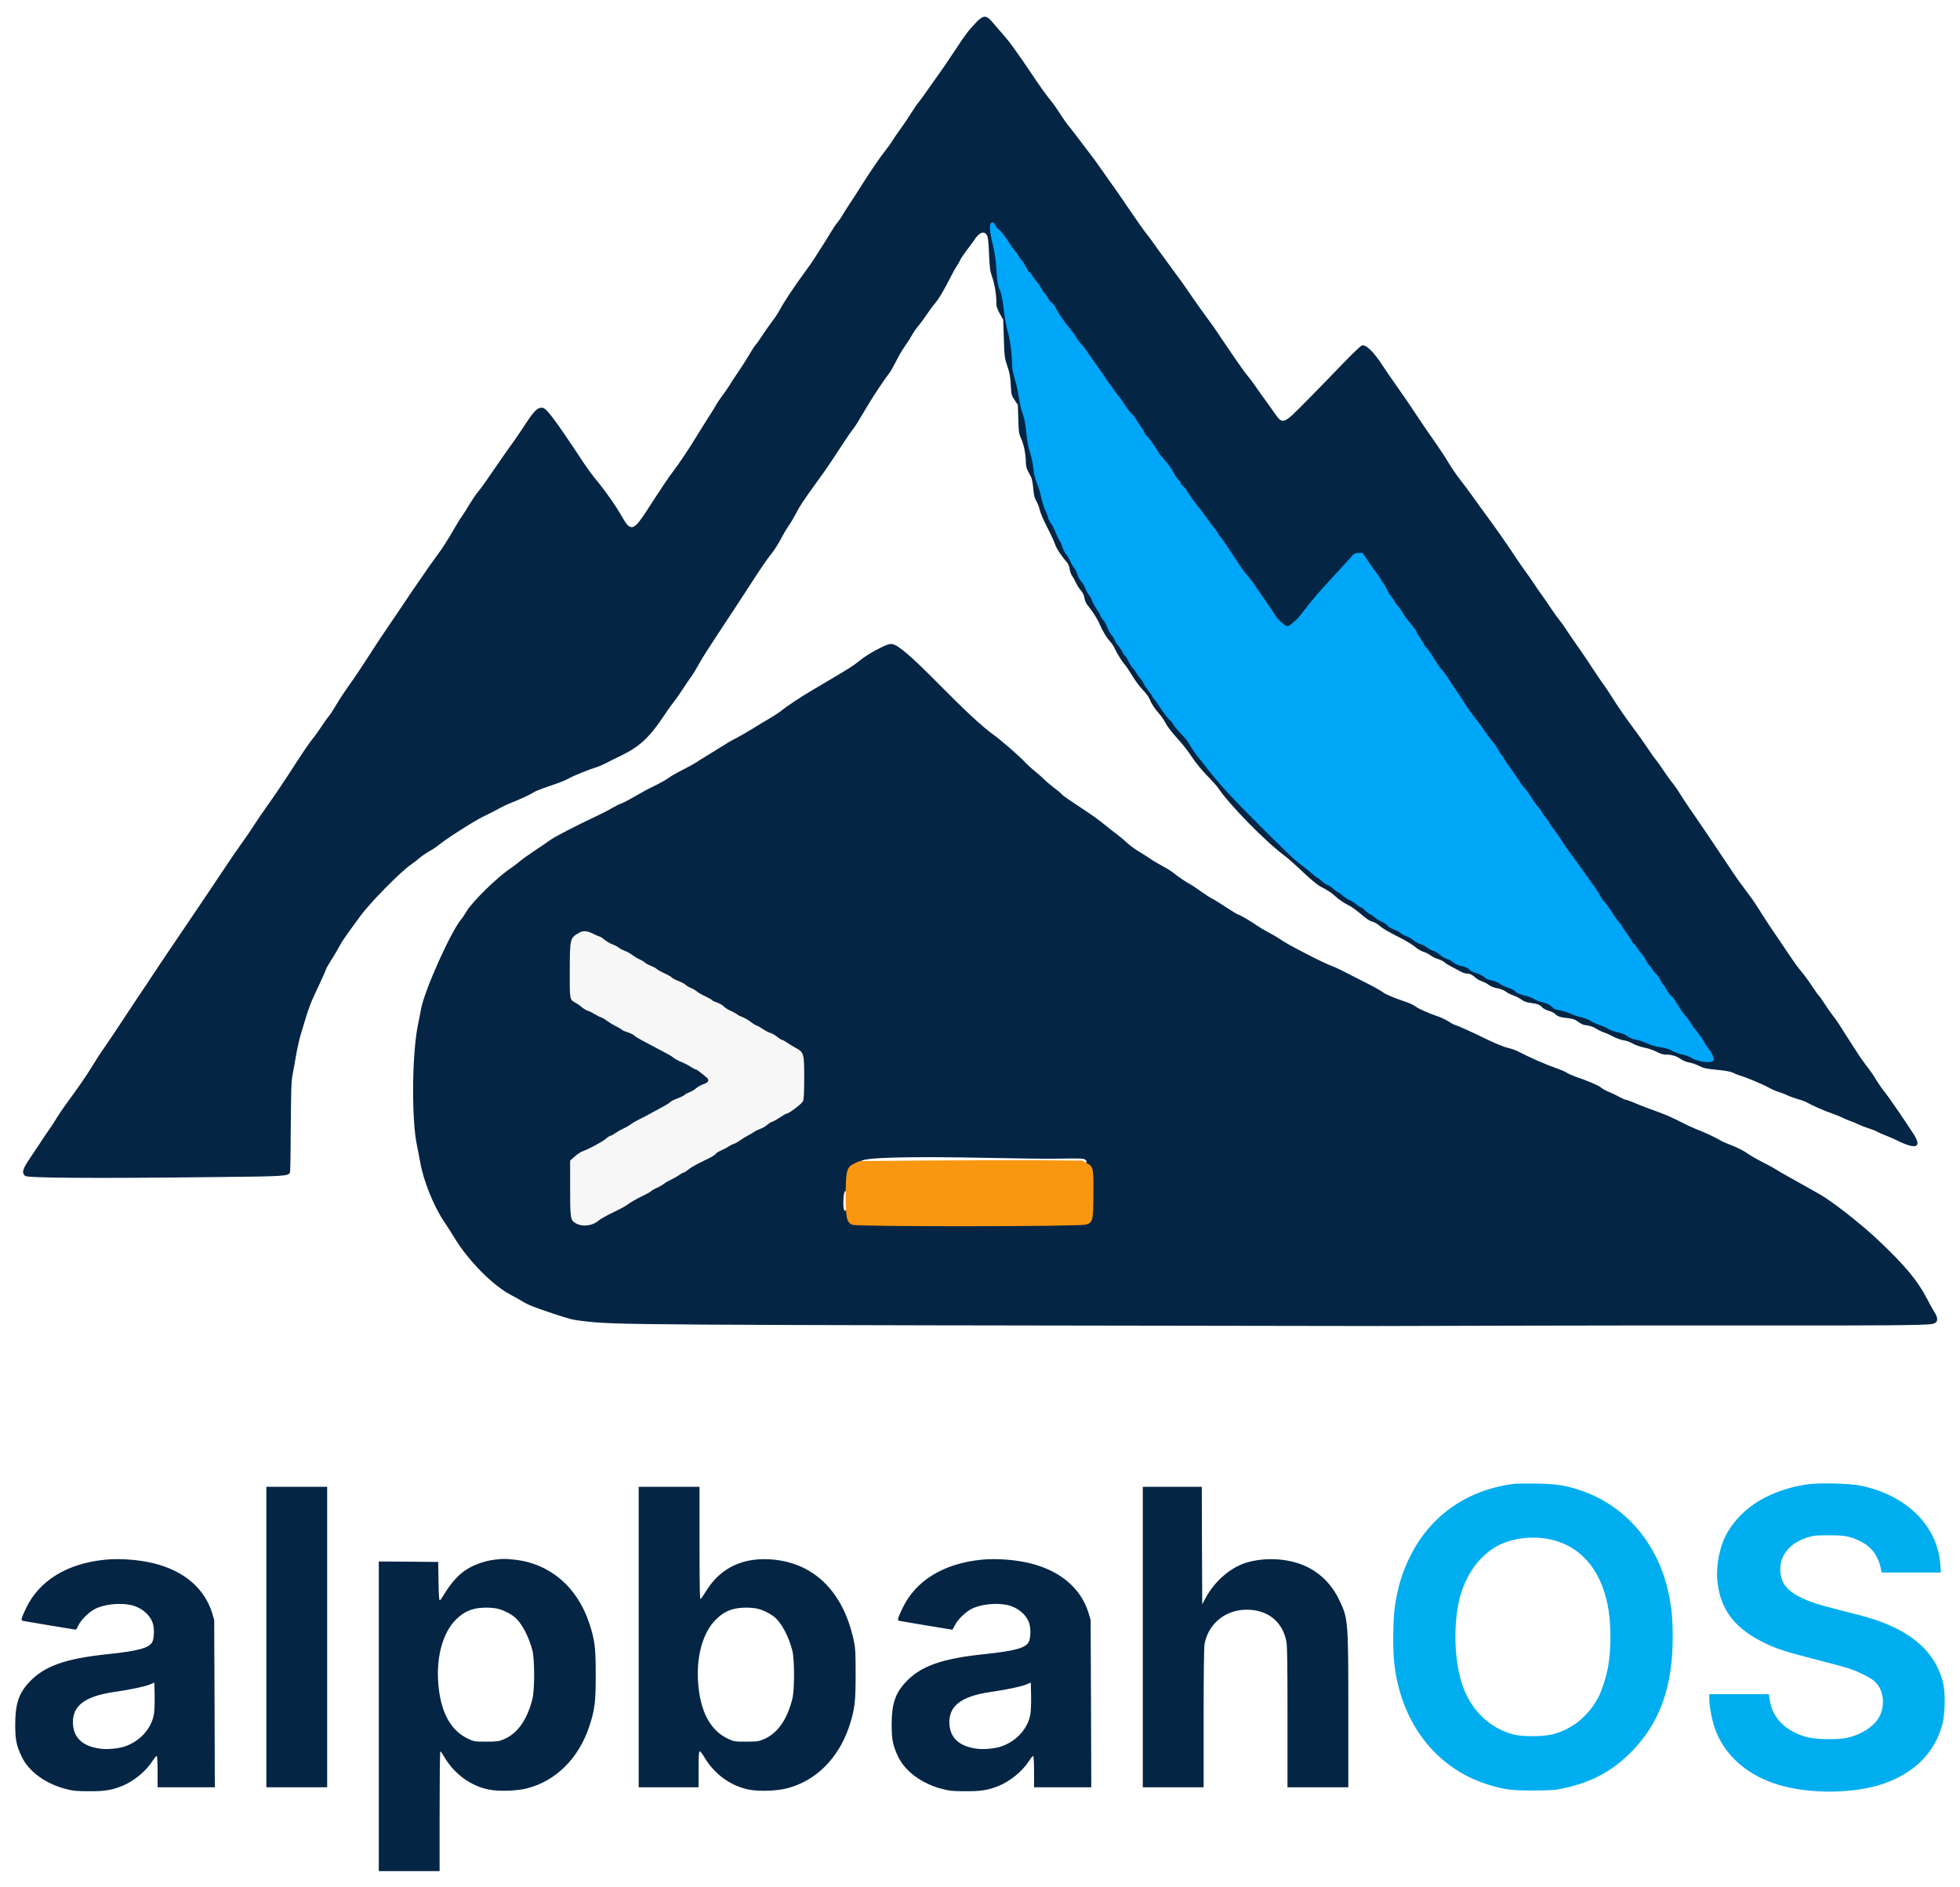
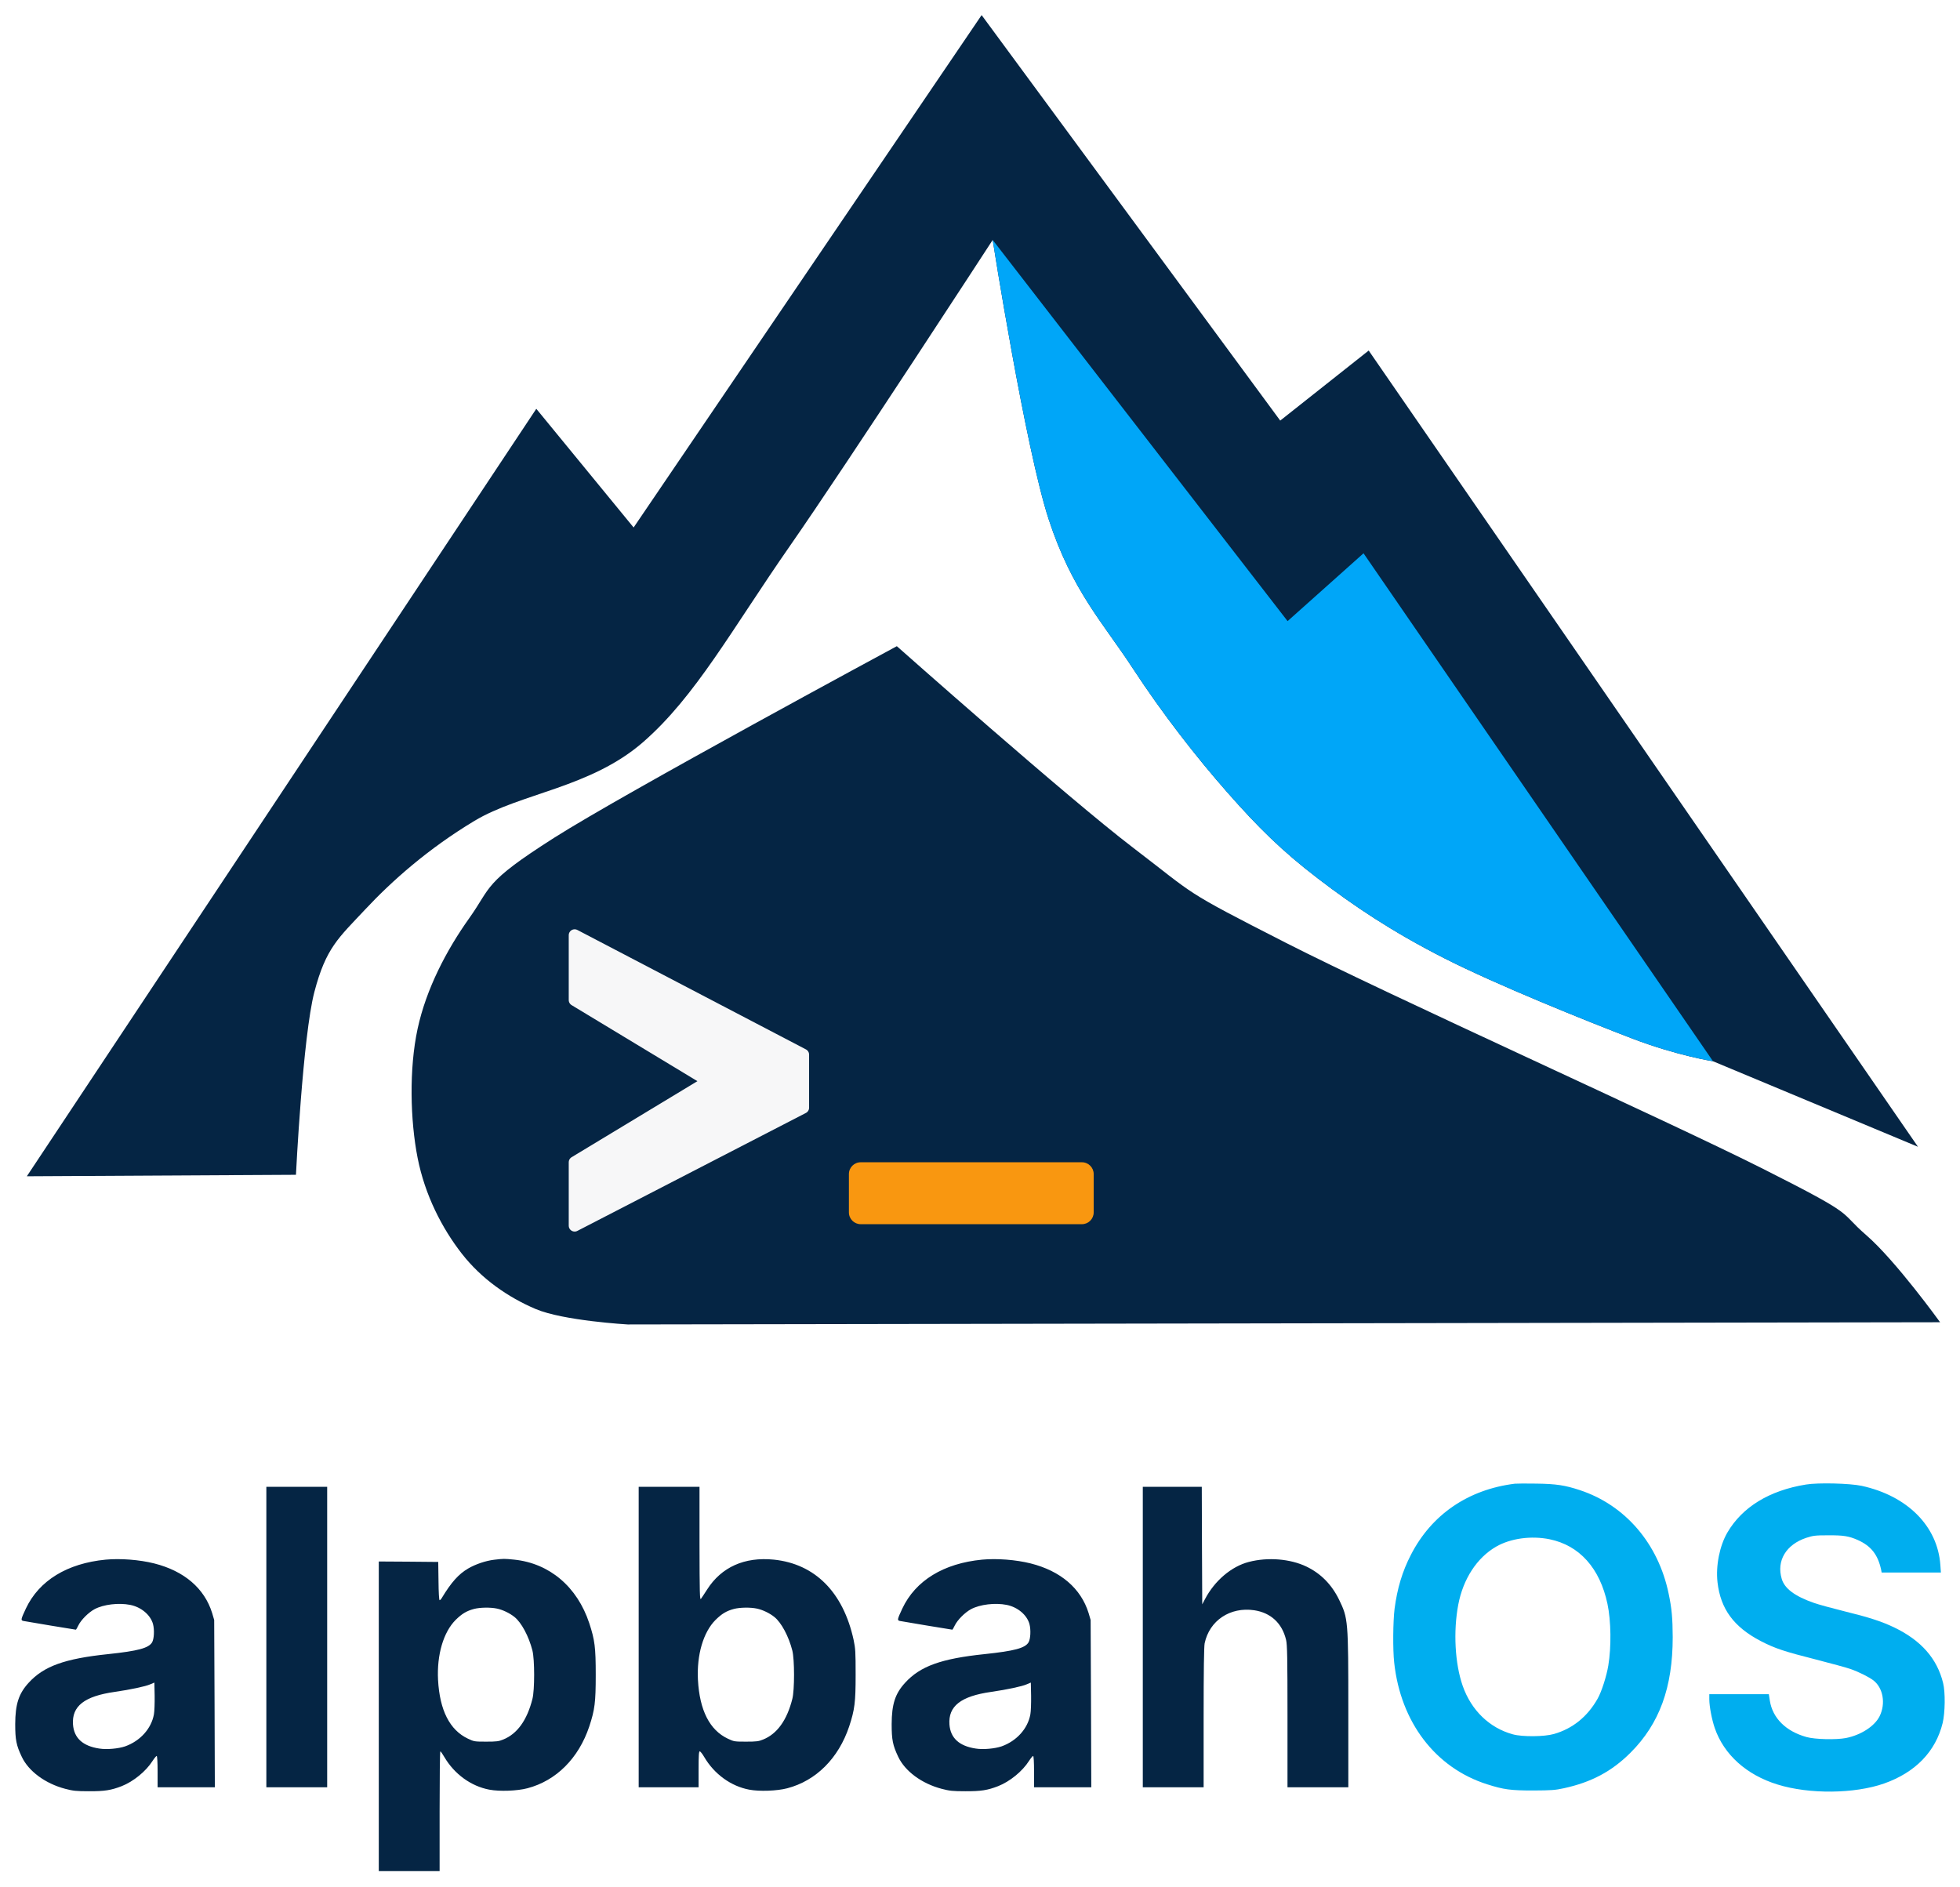
<svg xmlns="http://www.w3.org/2000/svg" viewBox="12.86 38.00 265.84 255.75" width="266" height="256">
-   <path fill="#052544" transform="translate(0.000,0.000) scale(0.125) translate(0,2872) scale(0.1,-0.1)" d="M11623 25443 c-86 -90 -113 -125 -237 -313 -63 -96 -141 -211 -173 -254 -32 -44 -84 -118 -117 -165 -32 -47 -75 -106 -95 -131 -21 -25 -57 -78 -82 -118 -24 -40 -76 -116 -114 -170 -39 -53 -81 -114 -93 -135 -12 -21 -46 -68 -75 -105 -64 -82 -167 -232 -267 -391 -41 -66 -100 -157 -131 -203 -31 -46 -63 -97 -72 -114 -9 -17 -31 -49 -49 -71 -19 -22 -53 -73 -77 -114 -24 -41 -63 -103 -86 -139 -23 -36 -62 -96 -86 -135 -24 -38 -76 -113 -116 -166 -94 -126 -221 -318 -262 -395 -17 -33 -56 -93 -87 -132 -30 -40 -79 -110 -109 -156 -30 -46 -59 -87 -64 -91 -6 -3 -40 -54 -74 -113 -35 -59 -91 -145 -123 -192 -33 -47 -72 -106 -87 -133 -16 -26 -50 -77 -78 -113 -27 -36 -57 -80 -67 -99 -9 -18 -50 -84 -90 -146 -40 -63 -101 -160 -135 -216 -80 -131 -188 -292 -247 -368 -43 -55 -109 -153 -285 -425 -140 -216 -174 -226 -262 -72 -71 128 -192 298 -308 437 -23 28 -69 91 -102 140 -344 519 -417 615 -464 615 -54 0 -91 -40 -213 -230 -27 -41 -78 -115 -114 -165 -36 -49 -101 -141 -144 -205 -133 -195 -188 -272 -227 -319 -21 -25 -62 -86 -92 -136 -29 -49 -65 -106 -79 -125 -15 -19 -51 -78 -81 -130 -64 -113 -128 -213 -189 -295 -24 -33 -60 -83 -80 -111 -178 -257 -234 -339 -290 -424 -36 -54 -105 -157 -155 -229 -49 -73 -114 -169 -143 -214 -137 -214 -241 -369 -298 -447 -34 -47 -90 -132 -124 -190 -34 -58 -72 -116 -85 -130 -13 -14 -46 -61 -75 -105 -28 -44 -68 -99 -88 -124 -38 -45 -108 -147 -210 -305 -84 -132 -232 -352 -286 -426 -26 -36 -67 -95 -92 -132 -102 -156 -138 -208 -209 -308 -41 -58 -105 -150 -141 -205 -37 -55 -74 -111 -83 -124 -9 -13 -50 -74 -91 -136 -41 -62 -127 -189 -190 -282 -63 -94 -173 -257 -245 -362 -71 -106 -146 -216 -165 -246 -19 -29 -66 -100 -104 -157 -39 -56 -144 -215 -235 -353 -90 -137 -190 -286 -221 -330 -32 -44 -85 -126 -119 -182 -58 -98 -174 -267 -299 -435 -31 -43 -77 -110 -101 -150 -24 -40 -57 -91 -73 -113 -16 -22 -56 -80 -88 -130 -33 -49 -91 -137 -130 -195 -77 -114 -87 -152 -49 -186 25 -23 736 -28 2045 -13 790 8 813 10 830 53 3 8 7 232 8 498 3 403 6 496 20 563 9 44 25 136 37 205 11 69 34 170 50 225 17 55 46 152 65 215 20 63 55 156 79 205 54 113 135 292 135 300 0 3 15 29 33 58 44 69 100 164 122 206 9 19 50 80 90 135 41 56 97 133 125 171 105 145 436 480 549 558 25 17 66 48 91 70 24 21 74 55 109 75 36 19 78 48 95 62 69 61 398 271 490 314 55 26 129 63 165 84 36 20 91 47 121 58 98 39 224 96 252 116 15 11 65 32 110 48 46 16 116 40 157 55 41 14 97 38 125 54 50 28 220 97 301 121 22 7 65 25 95 41 30 16 105 53 167 83 202 98 311 199 470 439 36 55 84 122 107 150 22 29 66 90 96 137 30 47 69 104 86 127 18 23 51 77 74 120 24 43 72 123 108 178 126 194 210 321 298 454 49 74 118 180 154 236 93 147 209 316 235 345 28 31 86 123 120 190 14 28 47 83 74 123 27 39 63 101 81 137 34 67 75 130 202 306 40 56 86 119 101 140 30 41 102 150 216 324 38 58 80 119 94 135 23 28 41 57 168 270 58 98 188 292 226 339 14 16 47 75 75 130 28 56 69 127 92 158 22 31 57 84 76 119 19 34 51 80 71 103 20 23 62 79 93 126 32 47 66 94 76 105 53 60 107 150 198 330 13 28 37 68 51 90 15 22 33 53 40 70 7 16 38 62 69 103 31 40 66 87 77 104 57 89 109 112 141 62 13 -20 19 -63 24 -202 7 -152 11 -187 33 -250 28 -79 47 -191 47 -279 0 -46 7 -68 37 -122 l37 -66 7 -205 c6 -195 8 -210 38 -298 25 -74 33 -117 37 -205 6 -107 8 -114 42 -164 l35 -53 5 -152 c4 -141 6 -158 33 -219 30 -69 48 -167 49 -254 0 -32 8 -65 21 -90 12 -22 28 -53 36 -68 8 -15 19 -71 23 -123 6 -73 14 -104 34 -138 14 -24 31 -68 37 -97 6 -29 43 -114 81 -188 39 -75 76 -156 84 -181 13 -43 74 -137 127 -194 16 -18 28 -44 32 -76 4 -27 16 -61 26 -74 11 -14 29 -47 41 -73 11 -26 36 -65 54 -85 22 -25 35 -51 40 -83 4 -32 18 -60 43 -90 44 -54 101 -143 121 -193 28 -67 74 -145 112 -187 21 -23 45 -58 53 -79 19 -45 80 -143 110 -176 13 -14 49 -68 80 -120 32 -52 84 -122 116 -155 39 -40 66 -79 79 -114 12 -30 46 -83 80 -122 33 -38 69 -88 81 -112 27 -52 63 -99 156 -202 40 -44 102 -125 138 -180 37 -56 107 -142 162 -198 53 -54 108 -116 122 -137 117 -176 519 -586 716 -730 33 -24 123 -104 200 -177 84 -80 160 -143 190 -158 76 -39 123 -69 163 -107 40 -37 94 -73 161 -107 24 -13 79 -54 123 -91 53 -46 92 -72 115 -76 19 -4 51 -21 71 -38 42 -37 90 -66 239 -141 62 -32 133 -75 157 -96 25 -22 65 -46 89 -53 25 -7 60 -25 79 -40 19 -14 56 -32 83 -40 26 -8 57 -24 69 -35 12 -12 49 -34 82 -51 32 -16 75 -39 94 -50 19 -11 47 -20 63 -20 33 0 63 -14 97 -46 14 -13 45 -30 69 -39 25 -8 60 -27 78 -41 20 -15 56 -29 89 -34 34 -6 70 -20 90 -35 19 -15 56 -34 82 -42 26 -9 66 -29 88 -45 30 -22 60 -32 106 -38 71 -8 94 -18 122 -49 10 -11 42 -27 71 -36 29 -8 58 -22 65 -31 23 -27 63 -41 134 -47 41 -4 79 -14 94 -24 61 -44 76 -51 124 -56 30 -4 69 -18 97 -36 25 -16 64 -34 86 -41 22 -7 67 -27 100 -45 33 -18 82 -35 109 -39 27 -3 72 -19 101 -36 29 -17 85 -36 126 -44 41 -8 100 -28 133 -45 42 -23 72 -31 110 -31 59 -1 106 -16 158 -52 21 -14 59 -29 85 -33 26 -4 74 -20 107 -37 51 -26 79 -32 196 -43 96 -9 149 -19 176 -33 21 -11 59 -26 84 -33 63 -18 245 -95 307 -130 28 -16 76 -37 105 -45 29 -9 71 -25 92 -36 22 -11 72 -29 110 -40 39 -10 87 -28 106 -40 49 -29 204 -96 272 -118 31 -11 79 -30 105 -43 26 -13 66 -30 88 -37 22 -7 62 -24 88 -37 27 -13 79 -33 115 -44 37 -12 77 -27 90 -36 13 -8 53 -25 88 -39 36 -13 86 -35 112 -48 223 -112 292 -88 192 66 -124 190 -279 415 -318 460 -15 18 -48 65 -72 103 -56 90 -55 89 -122 178 -32 42 -70 96 -85 120 -16 24 -55 86 -88 136 -33 50 -80 124 -104 164 -25 39 -61 92 -82 117 -20 25 -62 84 -92 132 -31 47 -60 89 -66 92 -6 4 -40 53 -77 109 -37 56 -87 123 -110 150 -39 44 -64 79 -217 307 -32 47 -86 128 -122 180 -35 52 -86 131 -113 175 -27 44 -77 119 -113 166 -114 153 -133 180 -169 234 -92 140 -435 648 -480 710 -27 39 -73 108 -102 155 -28 46 -66 100 -83 120 -17 19 -59 78 -94 130 -35 52 -73 106 -85 120 -13 14 -53 70 -89 125 -37 55 -101 145 -142 200 -98 131 -177 246 -245 354 -30 48 -70 107 -88 132 -32 43 -127 185 -188 279 -17 26 -67 99 -111 161 -44 63 -97 140 -117 172 -20 31 -49 72 -65 90 -15 17 -55 73 -88 122 -33 50 -79 118 -103 150 -24 33 -66 93 -93 135 -27 41 -67 98 -89 127 -21 28 -67 94 -101 146 -83 127 -231 339 -323 462 -41 55 -104 143 -141 195 -37 52 -99 136 -138 185 -39 50 -95 131 -124 180 -29 50 -95 151 -147 225 -52 74 -121 173 -152 220 -131 198 -181 272 -272 400 -53 74 -117 168 -143 208 -99 154 -185 240 -230 228 -12 -3 -98 -85 -192 -182 -93 -98 -271 -280 -395 -406 -283 -287 -268 -282 -385 -113 -27 39 -79 111 -115 160 -36 50 -74 104 -85 120 -10 17 -40 56 -67 88 -27 32 -87 116 -134 185 -47 70 -106 157 -132 194 -26 37 -59 87 -74 110 -16 24 -66 95 -113 158 -47 63 -115 160 -153 215 -71 106 -147 211 -277 387 -44 59 -104 142 -134 185 -30 43 -64 88 -75 101 -23 26 -109 148 -241 342 -46 69 -97 142 -112 163 -15 20 -57 79 -92 130 -84 121 -142 201 -219 300 -35 45 -88 116 -119 157 -31 41 -66 86 -79 100 -12 14 -47 64 -78 112 -30 48 -72 109 -94 135 -52 63 -145 192 -231 323 -67 100 -121 179 -204 293 -33 46 -95 120 -221 263 -57 65 -90 62 -163 -13z M10593 18660 c-97 -47 -180 -98 -243 -150 -50 -41 -113 -82 -240 -157 -47 -28 -107 -64 -135 -80 -27 -17 -79 -47 -115 -68 -116 -67 -300 -188 -353 -233 -22 -18 -72 -51 -111 -74 -39 -22 -127 -75 -196 -118 -69 -42 -150 -89 -180 -104 -30 -14 -85 -45 -121 -69 -36 -23 -117 -73 -180 -111 -63 -38 -127 -78 -144 -90 -16 -11 -80 -46 -143 -78 -62 -31 -129 -70 -150 -86 -20 -16 -80 -50 -132 -76 -118 -58 -123 -61 -243 -130 -53 -31 -116 -64 -139 -72 -23 -8 -63 -28 -88 -43 -25 -16 -88 -49 -140 -74 -305 -145 -486 -239 -552 -286 -23 -18 -95 -66 -158 -108 -63 -42 -135 -93 -159 -114 -24 -21 -69 -55 -100 -76 -143 -94 -420 -365 -480 -469 -19 -32 -43 -68 -53 -80 -114 -130 -404 -776 -442 -985 -8 -46 -21 -115 -30 -154 -68 -319 -74 -1048 -11 -1330 7 -33 23 -112 34 -176 35 -199 144 -469 254 -634 33 -49 85 -130 115 -180 153 -253 422 -524 619 -625 37 -19 93 -50 123 -69 62 -38 123 -62 330 -131 188 -62 208 -67 315 -80 385 -44 244 -43 8635 -55 135 0 844 2 1575 4 732 2 1911 3 2620 2 1189 -2 1731 2 1812 15 69 10 80 54 32 130 -18 27 -55 94 -83 149 -101 194 -238 359 -531 635 -184 174 -492 415 -627 492 -38 21 -101 57 -140 79 -40 23 -128 72 -194 109 -67 37 -135 76 -150 87 -16 11 -76 44 -134 73 -58 29 -126 68 -152 86 -58 41 -133 79 -218 111 -36 13 -85 36 -110 51 -53 31 -170 85 -255 117 -33 13 -110 49 -170 80 -61 32 -146 70 -190 86 -102 36 -243 90 -320 123 -33 14 -67 26 -75 26 -8 0 -40 14 -70 31 -30 17 -81 41 -113 54 -32 13 -71 35 -87 48 -26 23 -137 70 -274 117 -32 11 -74 30 -94 42 -20 13 -70 35 -112 49 -113 39 -293 118 -420 184 -25 13 -76 31 -114 39 -38 9 -135 49 -220 90 -168 82 -318 150 -356 161 -14 4 -44 21 -67 37 -24 16 -73 39 -110 52 -106 36 -210 83 -246 109 -17 14 -59 34 -92 45 -167 58 -231 85 -264 111 -20 15 -90 55 -156 88 -66 33 -172 87 -236 120 -64 34 -134 66 -155 73 -79 26 -477 231 -553 284 -25 18 -86 55 -136 81 -49 26 -106 60 -125 74 -49 37 -193 121 -206 121 -7 0 -62 34 -125 75 -62 41 -131 84 -153 95 -23 11 -79 47 -125 80 -45 33 -97 68 -115 77 -43 22 -145 91 -183 124 -17 15 -71 49 -120 75 -48 26 -106 60 -128 76 -22 16 -76 50 -119 76 -44 25 -107 71 -140 102 -34 31 -81 71 -106 89 -25 18 -83 64 -130 102 -47 39 -130 100 -185 136 -220 146 -271 181 -285 198 -8 10 -48 44 -90 75 -41 32 -86 70 -100 85 -14 15 -58 55 -99 88 -41 33 -93 81 -115 105 -56 61 -257 236 -341 296 -123 89 -296 250 -585 542 -299 303 -447 431 -511 439 -26 4 -55 -5 -116 -35z m1187 -5541 c283 -6 598 -10 700 -8 293 4 310 4 328 -15 50 -50 4 -52 -1538 -50 -806 1 -900 5 -900 34 0 44 501 58 1410 39z m-1566 -381 c19 -73 0 -225 -24 -188 -19 29 -10 210 10 210 4 0 10 -10 14 -22z" />
-   <path fill="#00a6f8" transform="translate(0.000,0.000) scale(0.125) translate(0,2872) scale(0.1,-0.1)" d="M11776 23254 c-12 -32 -5 -103 24 -219 22 -88 33 -163 41 -280 7 -121 15 -170 30 -205 27 -60 35 -101 53 -255 9 -71 27 -168 41 -214 24 -83 45 -242 45 -351 0 -52 5 -74 44 -210 9 -30 23 -102 32 -160 9 -57 24 -125 34 -150 24 -62 39 -137 49 -256 6 -63 19 -131 35 -176 14 -41 31 -119 37 -174 8 -68 20 -120 41 -167 16 -38 36 -105 44 -149 9 -44 29 -107 45 -141 16 -34 29 -69 29 -78 0 -9 15 -39 33 -65 19 -27 41 -71 50 -99 10 -27 28 -65 41 -85 14 -19 29 -54 35 -77 7 -23 23 -55 36 -72 14 -16 35 -51 47 -78 11 -26 31 -61 44 -76 13 -15 28 -47 35 -70 6 -23 24 -56 39 -72 16 -17 36 -50 44 -73 9 -24 27 -57 40 -73 13 -16 30 -45 36 -66 7 -21 27 -58 45 -83 18 -25 36 -55 40 -68 4 -13 19 -38 34 -55 15 -18 35 -54 44 -80 9 -27 30 -64 47 -83 16 -19 30 -41 30 -48 0 -8 20 -40 45 -72 25 -31 45 -63 45 -69 0 -7 10 -20 21 -31 12 -10 32 -41 44 -69 13 -27 33 -59 45 -70 12 -11 30 -36 40 -55 10 -19 28 -44 40 -55 12 -11 28 -34 35 -52 7 -17 32 -55 54 -83 23 -29 41 -56 41 -60 0 -5 12 -23 28 -41 15 -18 36 -47 47 -64 35 -57 118 -165 127 -165 4 0 14 -13 23 -30 14 -27 44 -62 122 -144 16 -15 39 -48 53 -71 36 -62 79 -124 120 -172 19 -23 51 -63 70 -88 135 -176 263 -315 592 -644 292 -291 370 -365 453 -426 37 -27 86 -67 108 -87 23 -21 44 -38 48 -38 4 0 29 -18 54 -40 25 -22 52 -40 60 -40 8 0 35 -18 60 -40 25 -22 50 -40 56 -40 5 0 26 -15 46 -34 21 -18 55 -41 77 -50 21 -9 54 -29 72 -46 19 -16 40 -30 47 -30 8 0 26 -14 43 -31 16 -17 45 -39 65 -49 19 -10 42 -26 49 -35 8 -10 37 -27 66 -40 28 -12 58 -32 66 -44 9 -12 40 -31 69 -42 30 -11 63 -29 74 -39 11 -11 40 -26 64 -35 24 -8 58 -28 77 -45 19 -16 52 -34 73 -40 22 -6 54 -22 70 -36 17 -14 48 -30 68 -36 21 -6 55 -25 75 -44 20 -18 55 -38 76 -45 22 -6 55 -24 73 -40 18 -15 51 -31 73 -35 47 -7 87 -26 106 -48 7 -9 38 -24 69 -32 31 -9 70 -29 88 -45 20 -17 49 -30 78 -34 25 -4 64 -20 88 -36 23 -16 65 -36 94 -45 28 -8 57 -22 64 -30 19 -23 62 -43 121 -55 29 -6 70 -22 90 -35 20 -13 64 -30 97 -37 39 -9 72 -25 96 -46 20 -17 37 -31 39 -31 30 0 132 -28 168 -46 26 -13 77 -30 113 -38 36 -8 82 -25 103 -40 21 -14 66 -35 101 -46 35 -12 76 -30 91 -42 15 -11 58 -26 96 -34 38 -8 80 -23 94 -33 42 -30 67 -41 120 -51 28 -5 78 -23 113 -39 38 -18 93 -34 141 -41 54 -7 95 -19 130 -39 28 -16 78 -34 111 -40 32 -6 76 -22 97 -36 65 -43 212 -62 238 -30 14 16 -14 84 -55 133 -12 15 -30 42 -40 61 -16 32 -59 93 -118 166 -13 17 -30 41 -37 55 -7 14 -29 44 -49 66 -33 38 -60 78 -119 176 -13 21 -32 43 -43 48 -10 6 -30 33 -44 60 -13 27 -29 51 -35 55 -6 4 -21 28 -35 55 -14 27 -33 55 -43 62 -10 7 -31 32 -45 55 -14 23 -31 44 -37 48 -6 3 -21 27 -34 53 -13 26 -33 56 -45 66 -11 10 -32 39 -46 62 -14 24 -30 44 -35 44 -5 0 -19 19 -31 42 -11 22 -39 63 -60 90 -21 28 -39 54 -39 59 0 4 -15 25 -32 45 -18 20 -42 52 -53 70 -45 73 -93 140 -109 153 -10 8 -29 35 -42 60 -25 46 -49 84 -101 154 -38 53 -67 93 -105 149 -18 26 -62 86 -98 134 -36 47 -78 107 -95 134 -44 71 -85 130 -122 176 -18 23 -33 45 -33 50 0 5 -18 31 -40 58 -22 26 -40 52 -40 57 0 4 -15 25 -32 45 -18 20 -42 52 -53 69 -45 73 -94 141 -111 157 -11 9 -44 56 -74 103 -30 47 -70 105 -88 127 -18 23 -42 58 -53 79 -10 21 -23 41 -29 44 -6 3 -20 25 -31 48 -12 23 -36 59 -53 79 -42 50 -67 84 -107 143 -18 28 -44 65 -58 82 -86 108 -98 125 -186 263 -16 26 -43 65 -58 86 -15 22 -48 71 -72 109 -24 39 -58 86 -76 105 -30 33 -63 81 -119 174 -14 22 -37 54 -52 70 -16 16 -28 33 -28 38 0 5 -18 35 -40 65 -22 31 -40 62 -40 69 0 7 -18 34 -40 61 -77 93 -88 109 -111 148 -12 22 -38 57 -56 78 -18 20 -33 41 -33 47 0 5 -14 25 -30 44 -17 18 -41 59 -55 89 -13 30 -29 58 -35 62 -5 3 -19 23 -29 44 -11 20 -31 50 -45 67 -14 16 -54 72 -89 124 l-63 95 -44 -1 c-36 -1 -48 -6 -73 -35 -16 -19 -98 -109 -182 -200 -85 -91 -175 -191 -202 -223 -26 -32 -64 -78 -83 -101 -19 -23 -53 -66 -75 -95 -22 -29 -48 -60 -59 -69 -10 -9 -32 -28 -48 -43 -16 -16 -39 -28 -51 -28 -25 0 -102 69 -130 115 -9 17 -28 46 -41 65 -14 19 -43 62 -66 95 -23 33 -52 76 -65 95 -14 19 -37 53 -51 75 -28 41 -65 88 -119 152 -16 20 -41 55 -55 78 -14 24 -47 75 -75 115 -27 40 -59 87 -70 105 -11 17 -32 46 -47 64 -16 18 -28 36 -28 41 0 5 -17 29 -37 53 -21 24 -60 77 -88 117 -27 39 -62 86 -77 104 -38 43 -113 148 -132 182 -8 16 -28 42 -45 57 -17 16 -31 34 -31 41 0 7 -12 23 -26 37 -14 13 -37 47 -51 74 -27 53 -51 85 -120 164 -24 26 -43 51 -43 54 0 13 -106 163 -127 180 -12 10 -25 28 -28 40 -4 12 -19 38 -34 57 -15 19 -39 56 -54 82 -15 26 -34 51 -42 56 -15 8 -65 74 -102 136 -10 16 -35 49 -55 73 -21 24 -43 54 -49 66 -6 12 -21 32 -32 45 -11 12 -30 38 -41 57 -12 19 -49 74 -84 122 -90 127 -108 153 -138 198 -15 22 -40 53 -56 69 -16 17 -36 44 -45 60 -9 17 -29 47 -44 66 -105 130 -150 193 -188 268 -11 23 -30 46 -41 52 -11 6 -29 28 -39 49 -11 20 -27 44 -36 51 -9 8 -27 34 -40 59 -12 25 -32 55 -44 65 -11 10 -32 39 -46 62 -14 24 -30 44 -35 44 -5 0 -23 26 -39 58 -16 32 -37 64 -46 72 -9 7 -23 27 -32 44 -8 17 -27 43 -41 58 -14 15 -35 43 -46 62 -46 75 -106 154 -129 169 -13 8 -30 29 -37 46 -13 33 -44 42 -54 15z" />
-   <path fill="#f7f7f8" transform="translate(0.000,0.000) scale(0.125) translate(0,2872) scale(0.1,-0.1)" d="M7314 15563 c-102 -58 -102 -59 -103 -433 -1 -293 -1 -294 62 -327 18 -9 49 -31 70 -49 21 -18 51 -35 65 -39 15 -3 47 -19 72 -35 25 -15 56 -31 70 -35 14 -4 41 -20 60 -35 20 -15 63 -42 97 -59 34 -17 64 -35 68 -40 3 -6 30 -18 60 -27 31 -10 65 -26 76 -37 11 -11 52 -36 91 -56 38 -20 104 -55 146 -78 43 -23 96 -51 119 -63 23 -11 55 -31 71 -45 16 -13 53 -33 83 -44 30 -12 74 -34 99 -51 25 -16 50 -30 57 -30 10 0 48 -28 121 -90 31 -26 16 -55 -38 -71 -22 -7 -57 -27 -78 -44 -20 -18 -54 -37 -74 -44 -20 -7 -42 -18 -48 -26 -6 -8 -42 -26 -80 -40 -38 -14 -74 -33 -81 -41 -7 -9 -44 -32 -82 -52 -38 -21 -103 -56 -145 -79 -42 -23 -97 -51 -122 -63 -25 -13 -60 -33 -78 -47 -18 -13 -53 -34 -79 -45 -26 -11 -65 -34 -86 -49 -22 -16 -46 -29 -53 -29 -8 0 -31 -15 -51 -33 -38 -33 -187 -113 -253 -136 -19 -6 -57 -32 -85 -57 l-50 -44 0 -298 c0 -327 3 -347 59 -381 71 -43 181 -31 248 27 18 16 92 57 163 92 72 34 138 70 148 79 26 22 100 65 183 105 40 19 75 39 78 45 4 5 32 22 64 36 31 14 66 35 77 45 11 10 45 29 75 43 30 14 70 37 89 51 19 14 40 26 47 26 7 0 27 12 45 28 32 27 85 57 227 126 40 20 75 42 78 50 3 8 29 24 57 36 29 13 64 31 79 42 15 10 42 24 60 30 18 6 49 23 68 38 20 15 56 37 80 50 25 12 57 31 72 42 15 10 45 25 68 33 23 8 58 28 76 45 19 16 41 30 48 30 7 0 44 20 82 45 37 25 73 45 78 45 25 0 166 107 178 135 9 22 13 92 13 255 0 264 -3 275 -96 325 -30 17 -72 42 -94 58 -22 15 -45 27 -51 27 -6 0 -31 16 -55 35 -24 19 -56 37 -72 41 -15 3 -49 20 -75 38 -26 18 -59 37 -72 41 -14 4 -44 23 -67 41 -23 19 -61 41 -85 50 -23 8 -49 21 -58 29 -9 8 -40 25 -70 39 -30 13 -66 35 -79 50 -13 14 -46 33 -72 41 -27 9 -52 21 -55 27 -4 6 -35 23 -69 39 -34 15 -75 39 -91 52 -16 14 -47 32 -69 41 -22 9 -49 25 -60 36 -11 10 -45 28 -77 40 -31 11 -62 28 -69 36 -7 9 -42 29 -78 45 -36 16 -75 38 -86 48 -11 10 -40 26 -65 35 -25 10 -54 26 -65 36 -11 11 -38 26 -59 35 -22 9 -55 30 -75 45 -20 16 -56 36 -81 45 -24 9 -54 24 -65 34 -11 10 -42 27 -69 37 -27 9 -66 33 -88 51 -22 18 -45 33 -50 33 -6 0 -37 14 -70 30 -67 34 -110 38 -154 13z" />
-   <path fill="#f99710" transform="translate(0.000,0.000) scale(0.125) translate(0,2872) scale(0.1,-0.1)" d="M11085 13091 l-730 -6 -57 -27 c-82 -38 -92 -75 -93 -348 0 -241 11 -291 71 -316 55 -23 2471 -21 2538 2 74 25 77 40 79 333 2 286 0 295 -73 335 l-49 26 -478 4 c-263 1 -806 0 -1208 -3z" />
+   <path fill="#052544" d="M146.00,40.00L186.50,95.00L198.50,85.50L273.00,193.50L245.20,181.90C245.20,181.90 240.28,181.13 234.20,178.80C228.12,176.47 215.80,171.52 208.70,167.90C201.60,164.28 196.50,160.85 191.60,157.10C186.70,153.35 183.48,150.15 179.30,145.40C175.12,140.65 170.53,134.77 166.50,128.60C162.47,122.43 158.27,118.08 155.10,108.40C151.93,98.72 147.50,70.50 147.50,70.50C147.50,70.50 127.90,100.65 120.00,112.00C112.10,123.35 107.23,132.38 100.10,138.60C92.97,144.82 83.48,145.52 77.20,149.30C70.92,153.08 66.02,157.43 62.40,161.30C58.78,165.17 57.07,166.50 55.50,172.50C53.93,178.50 53.00,197.30 53.00,197.30L16.50,197.50L85.60,93.40L98.80,109.50L146.00,40.00Z" />
+   <path fill="#00a6f8" d="M147.50,70.50C147.50,70.50 151.93,98.72 155.10,108.40C158.27,118.08 162.47,122.43 166.50,128.60C170.53,134.77 175.12,140.65 179.30,145.40C183.48,150.15 186.70,153.35 191.60,157.10C196.50,160.85 201.60,164.28 208.70,167.90C215.80,171.52 228.12,176.47 234.20,178.80C240.28,181.13 245.20,181.90 245.20,181.90L197.80,113.00L187.50,122.20L147.50,70.50Z" />
+   <path fill="#052544" d="M134.50,125.60C134.50,125.60 157.72,146.20 166.50,152.90C175.28,159.60 172.95,158.53 187.20,165.80C201.45,173.07 238.87,189.88 252.00,196.50C265.13,203.12 262.00,202.03 266.00,205.50C270.00,208.97 276.00,217.30 276.00,217.30L98.00,217.60C98.00,217.60 89.25,217.10 85.50,215.50C81.75,213.90 78.17,211.42 75.50,208.00C72.83,204.58 70.50,200.08 69.50,195.00C68.50,189.92 68.33,182.92 69.50,177.50C70.67,172.08 73.42,166.82 76.50,162.50C79.58,158.18 78.33,157.75 88.00,151.60C97.67,145.45 134.50,125.60 134.50,125.60Z" />
+   <path fill="#f7f7f8" stroke="#f7f7f8" stroke-width="1.6" stroke-linejoin="round" d="M90.80,164.80 L121.80,181.00 L121.80,188.20 L90.80,204.20 L90.80,195.60 L109.00,184.60 L90.80,173.60Z" />
+   <rect fill="#f99710" x="128.0" y="195.6" width="33.2" height="8.4" rx="1.6" />
  <path fill="#052544" transform="translate(10.986,224.125) scale(0.125) translate(0,575) scale(0.1,-0.1)" d="M3040 2880 l0 -1630 330 0 330 0 0 1630 0 1630 -330 0 -330 0 0 -1630z M7080 2880 l0 -1630 325 0 325 0 0 195 c0 149 3 195 13 195 6 0 29 -28 49 -63 109 -185 290 -316 488 -353 110 -21 302 -14 412 15 313 82 556 325 672 671 60 182 70 262 70 560 0 249 -2 285 -22 380 -113 517 -419 824 -865 870 -318 32 -569 -80 -725 -325 -28 -44 -58 -89 -66 -100 -13 -18 -15 48 -16 598 l0 617 -330 0 -330 0 0 -1630z m1282 309 c62 -13 138 -49 190 -91 75 -59 156 -210 195 -364 25 -98 25 -430 0 -526 -58 -230 -165 -379 -317 -440 -47 -20 -74 -23 -185 -23 -125 0 -132 1 -197 32 -198 93 -307 308 -325 638 -14 272 58 518 191 651 67 66 117 97 199 119 64 17 178 19 249 4z M12550 2880 l0 -1630 330 0 330 0 0 755 c0 512 4 771 11 807 52 247 276 397 537 359 181 -27 304 -141 347 -323 12 -53 15 -189 15 -830 l0 -768 330 0 330 0 0 833 c0 983 -2 999 -100 1202 -81 166 -199 285 -355 360 -176 84 -418 104 -625 50 -189 -49 -371 -204 -476 -405 l-29 -55 -3 638 -2 637 -320 0 -320 0 0 -1630z M1297 3720 c-418 -40 -723 -227 -866 -530 -55 -118 -57 -128 -29 -135 23 -5 563 -95 571 -95 3 0 15 21 27 46 29 60 111 142 177 177 96 51 260 71 386 46 119 -24 219 -108 247 -207 17 -64 12 -163 -10 -200 -38 -62 -153 -93 -475 -127 -472 -49 -700 -131 -864 -311 -108 -118 -145 -231 -146 -449 0 -170 12 -230 71 -354 74 -157 255 -291 472 -348 84 -22 118 -26 257 -26 169 -1 242 11 355 55 127 50 264 161 336 275 19 29 39 53 44 53 6 0 10 -67 10 -170 l0 -170 310 0 311 0 -3 908 -4 907 -22 75 c-83 268 -303 457 -629 539 -159 40 -368 56 -526 41z m523 -1679 c-28 -155 -149 -289 -312 -347 -73 -25 -200 -37 -280 -24 -180 27 -275 114 -286 261 -14 199 123 307 453 354 172 25 333 59 385 82 l45 19 3 -144 c1 -80 -2 -170 -8 -201z M5513 3719 c-93 -11 -202 -48 -283 -95 -104 -61 -183 -149 -287 -321 -7 -13 -18 -23 -23 -23 -6 0 -11 84 -12 208 l-3 207 -322 3 -323 2 0 -1680 0 -1680 330 0 330 0 0 650 c0 358 3 650 8 650 4 0 24 -28 44 -63 109 -185 290 -316 488 -353 110 -21 302 -14 412 15 313 82 556 325 672 671 60 182 70 262 70 560 0 298 -10 377 -70 560 -131 396 -431 650 -814 690 -112 11 -114 11 -217 -1z m29 -530 c62 -13 138 -49 190 -91 75 -59 156 -210 195 -364 25 -98 25 -430 0 -526 -58 -230 -165 -379 -317 -440 -47 -20 -74 -23 -185 -23 -125 0 -132 1 -197 32 -198 93 -307 308 -325 638 -14 272 58 518 191 651 67 66 117 97 199 119 64 17 178 19 249 4z M10807 3720 c-418 -40 -723 -227 -866 -530 -55 -118 -57 -128 -29 -135 23 -5 563 -95 571 -95 3 0 15 21 27 46 29 60 111 142 177 177 96 51 260 71 386 46 119 -24 219 -108 247 -207 17 -64 12 -163 -10 -200 -38 -62 -153 -93 -475 -127 -472 -49 -700 -131 -864 -311 -108 -118 -145 -231 -146 -449 0 -170 12 -230 71 -354 74 -157 255 -291 472 -348 84 -22 118 -26 257 -26 169 -1 242 11 355 55 127 50 264 161 336 275 19 29 39 53 44 53 6 0 10 -67 10 -170 l0 -170 310 0 311 0 -3 908 -4 907 -22 75 c-83 268 -303 457 -629 539 -159 40 -368 56 -526 41z m523 -1679 c-28 -155 -149 -289 -312 -347 -73 -25 -200 -37 -280 -24 -180 27 -275 114 -286 261 -14 199 123 307 453 354 172 25 333 59 385 82 l45 19 3 -144 c1 -80 -2 -170 -8 -201z" />
  <path fill="#00aeef" transform="translate(197.197,224.125) scale(0.125) translate(0,575) scale(0.1,-0.1)" d="M1690 4544 c-507 -63 -904 -335 -1128 -772 -93 -180 -148 -364 -177 -585 -17 -137 -20 -443 -4 -585 70 -647 448 -1142 1009 -1320 180 -57 252 -67 500 -67 196 1 239 4 330 24 300 65 522 183 725 386 315 315 458 708 458 1255 -1 203 -10 310 -44 470 -112 543 -470 961 -963 1124 -160 53 -256 68 -471 71 -110 2 -216 1 -235 -1z m378 -603 c324 -67 545 -314 627 -701 39 -183 43 -467 9 -670 -19 -115 -73 -284 -116 -359 -110 -195 -271 -325 -474 -383 -104 -30 -342 -32 -444 -4 -255 69 -453 261 -546 527 -84 241 -103 589 -48 880 53 280 203 510 411 630 156 90 380 121 581 80z M4849 4535 c-397 -64 -691 -244 -853 -521 -84 -145 -127 -359 -107 -539 33 -291 177 -486 470 -639 153 -79 255 -113 599 -200 167 -43 336 -89 375 -103 94 -33 202 -88 250 -125 103 -82 132 -249 66 -385 -53 -109 -203 -207 -368 -239 -105 -20 -334 -15 -426 11 -224 62 -368 205 -398 394 l-11 71 -323 0 -323 0 0 -54 c0 -78 27 -219 59 -313 99 -288 344 -509 681 -613 344 -107 835 -102 1157 11 340 120 559 347 635 656 27 113 30 333 5 434 -65 266 -240 464 -532 604 -136 65 -275 110 -541 175 -132 33 -280 73 -330 91 -206 72 -317 155 -348 260 -59 197 47 373 267 446 74 24 97 27 237 27 165 1 222 -8 319 -50 146 -65 221 -160 256 -326 l5 -28 322 0 321 0 -6 83 c-30 421 -358 750 -855 858 -127 27 -472 36 -603 14z" />
</svg>
